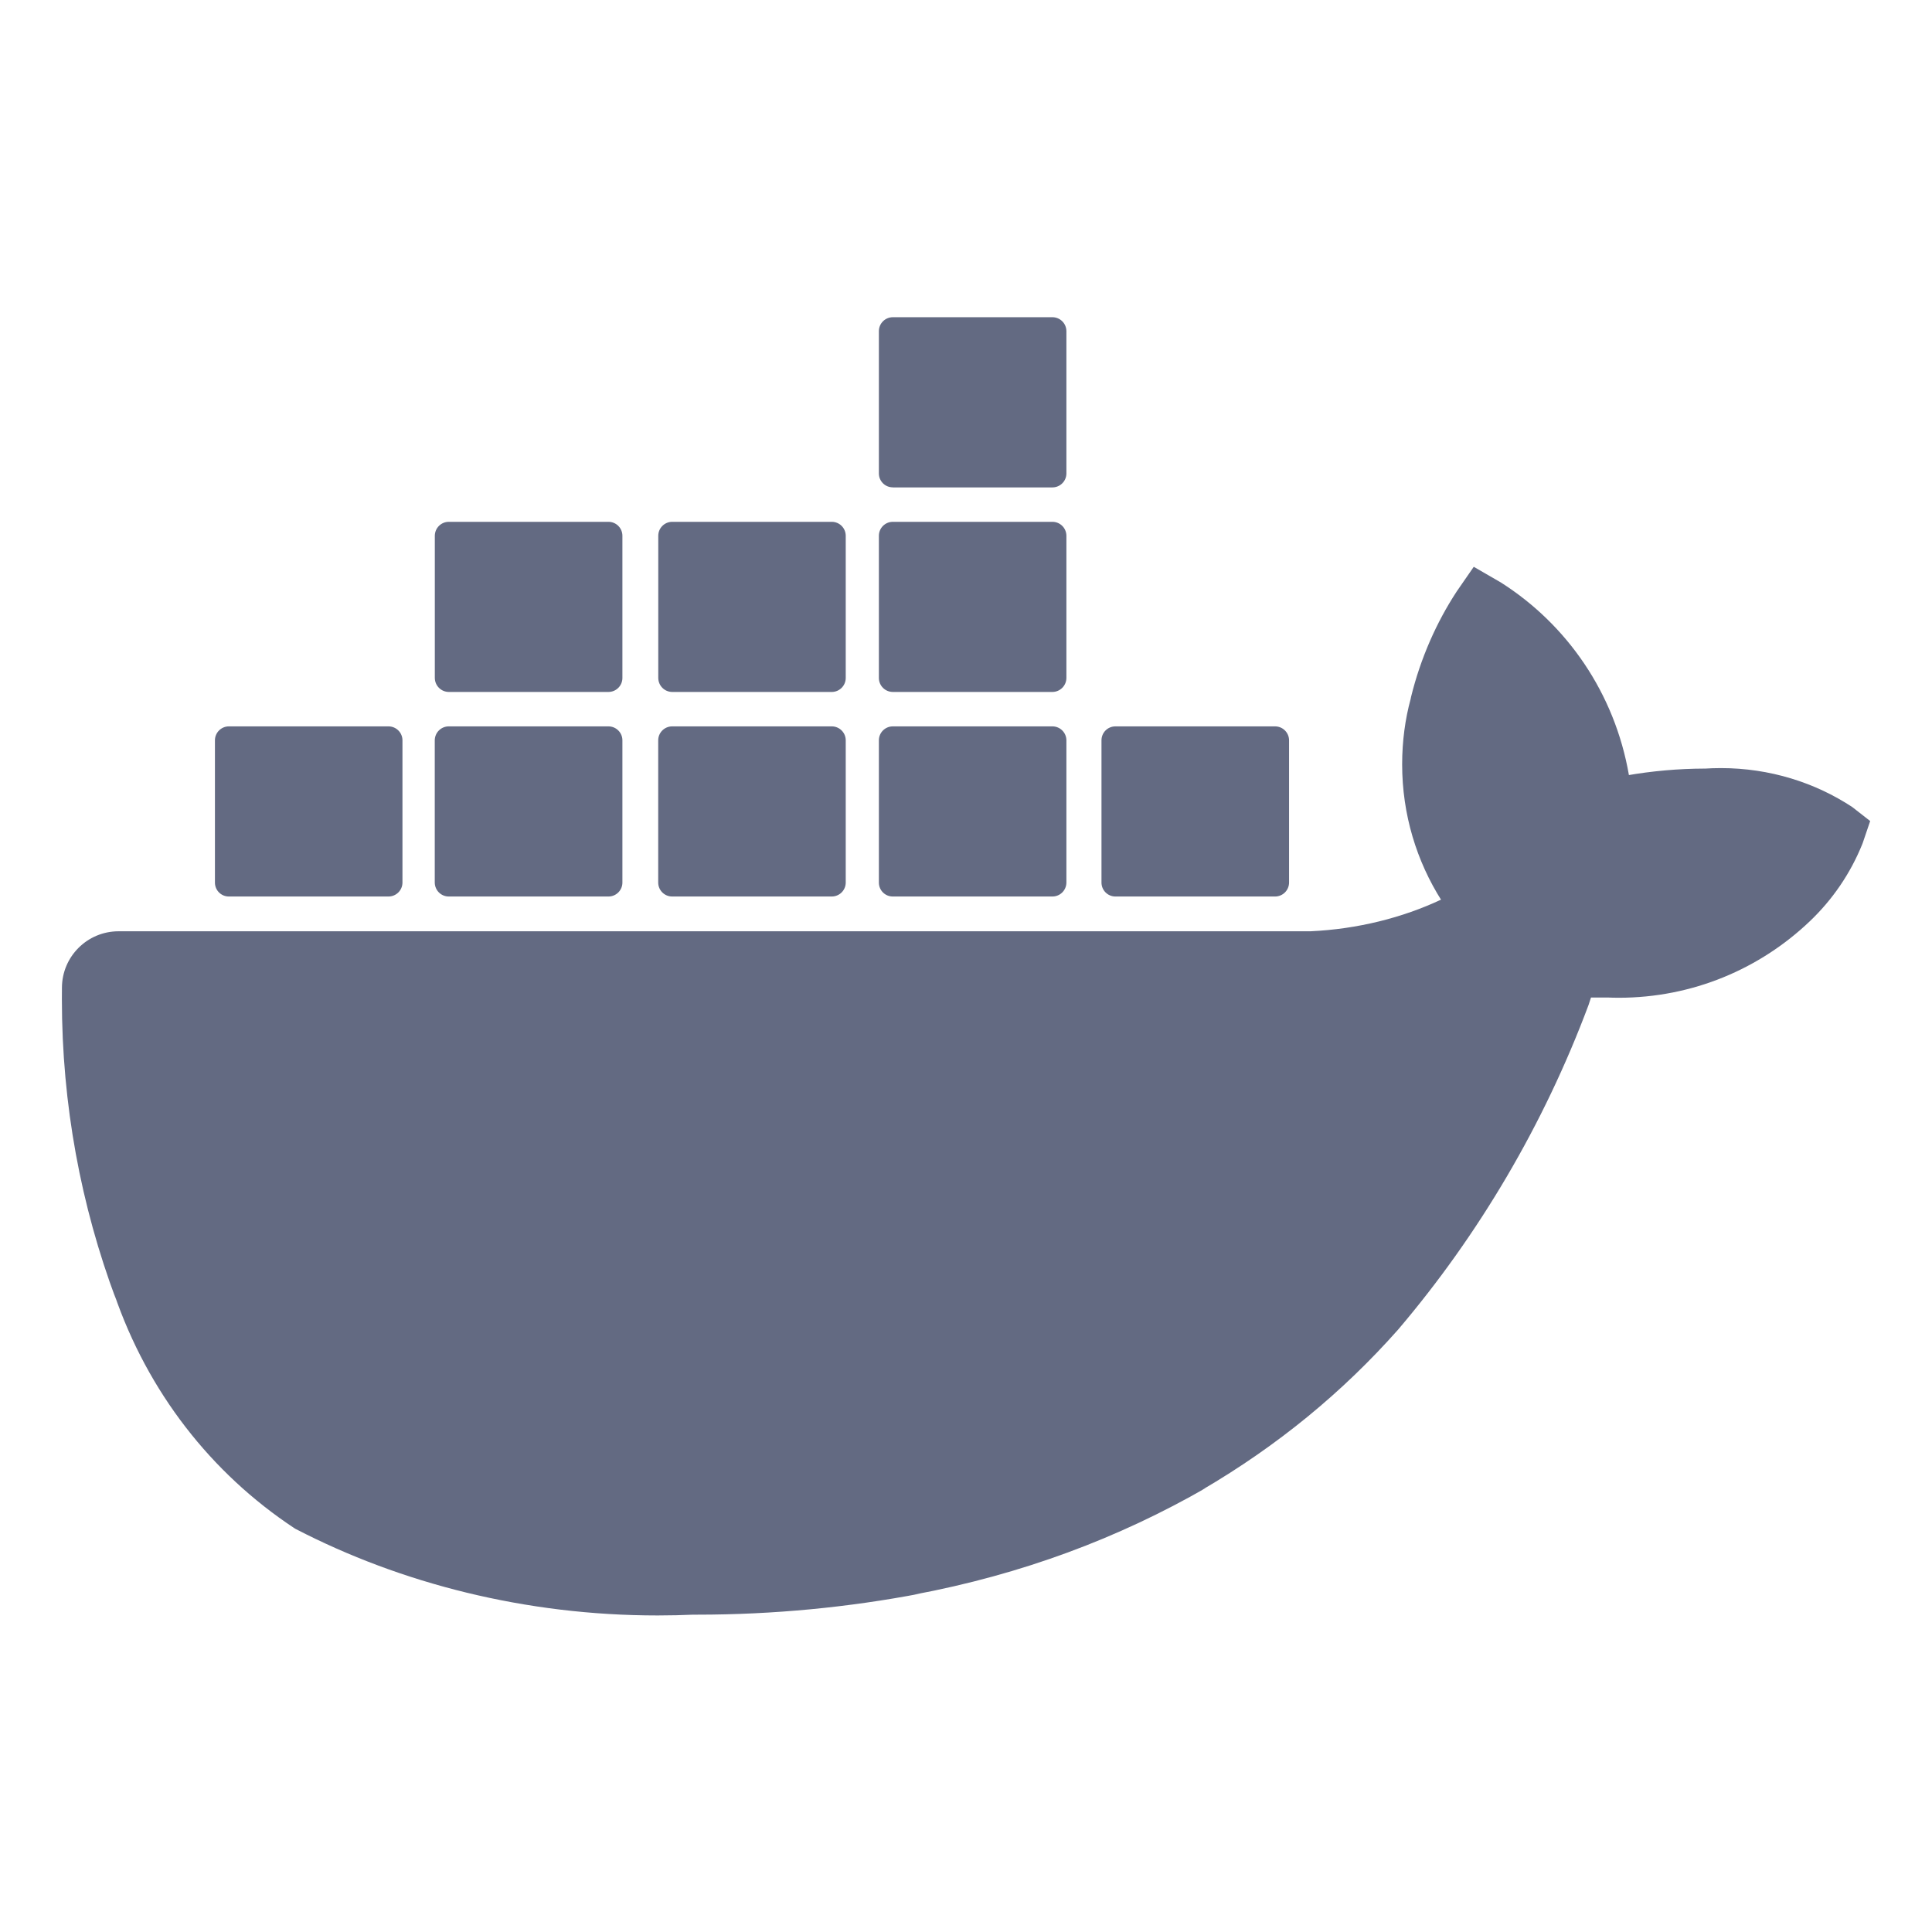
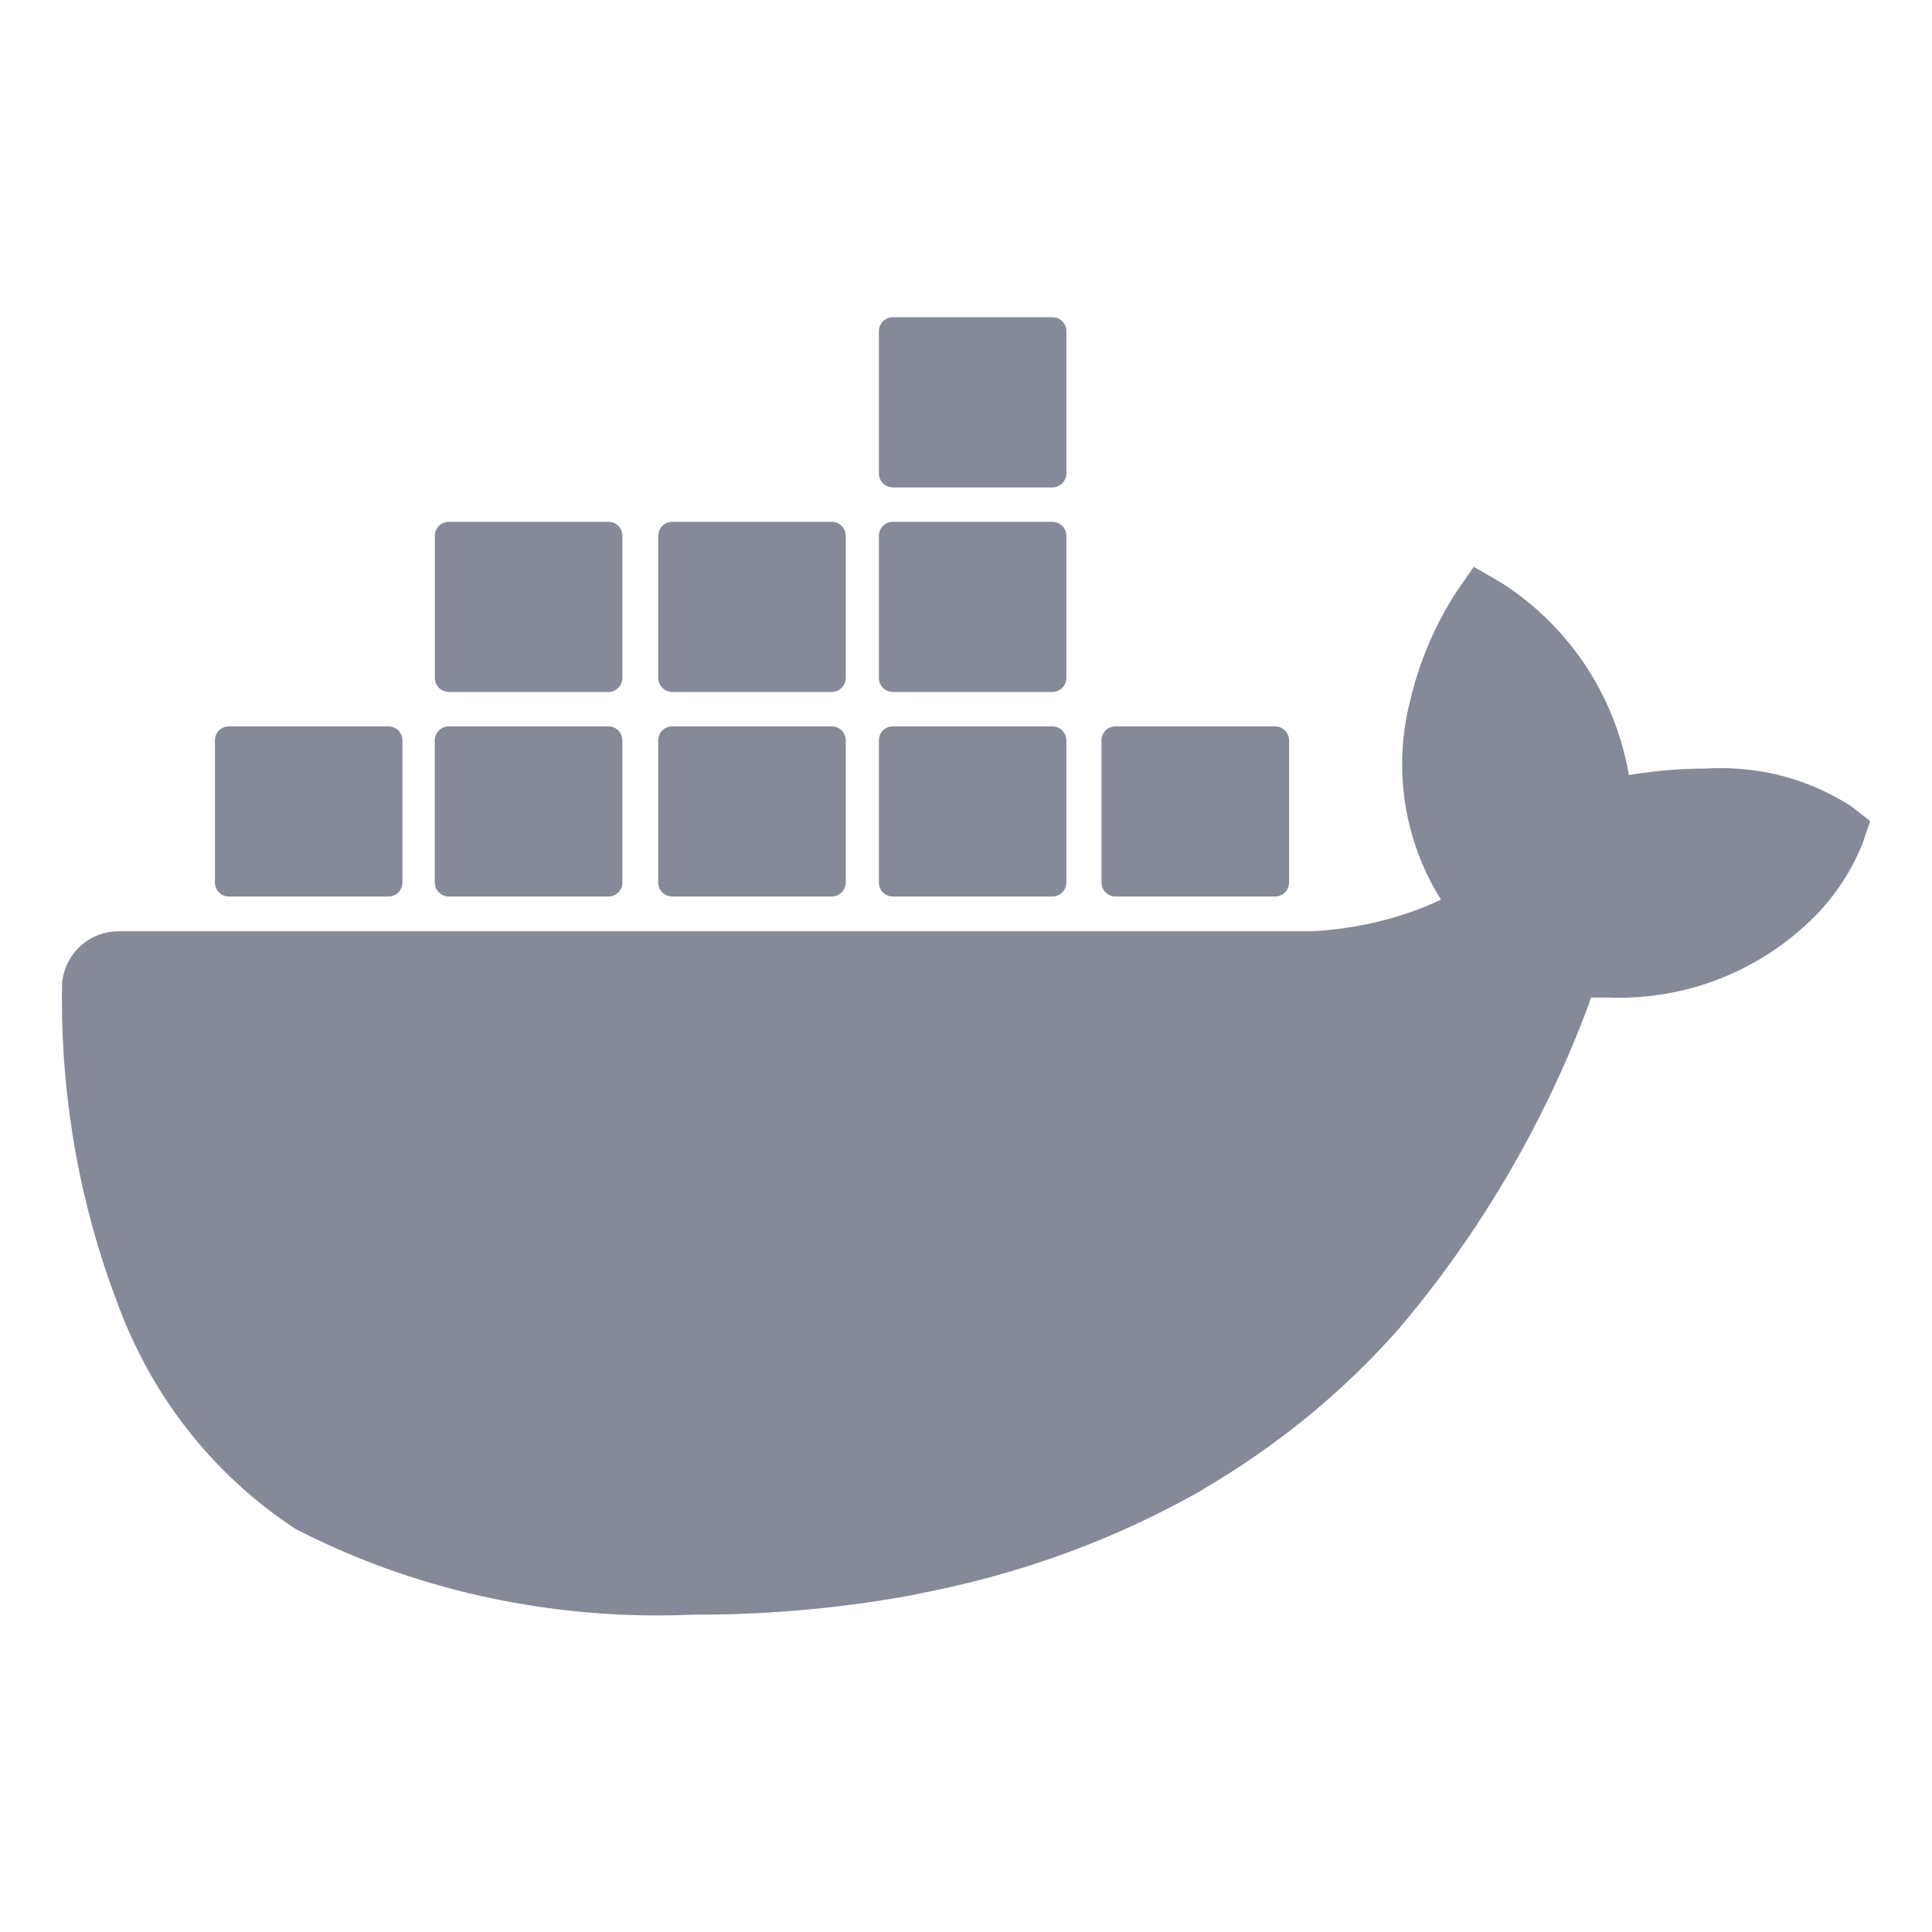
- <svg xmlns="http://www.w3.org/2000/svg" fill="#636a82" width="800px" height="800px" viewBox="0 0 32 32" version="1.1">
+ <svg xmlns="http://www.w3.org/2000/svg" fill="#868a98" width="800px" height="800px" viewBox="0 0 32 32" version="1.1">
  <path d="M30.679 13.367c-0.613-0.404-1.366-0.645-2.175-0.645-0.093 0-0.185 0.003-0.276 0.009l0.012-0.001c-0.446 0.001-0.882 0.041-1.306 0.115l0.046-0.007c-0.235-1.357-1.025-2.495-2.122-3.191l-0.019-0.011-0.429-0.248-0.282 0.408c-0.336 0.512-0.599 1.108-0.756 1.745l-0.008 0.039c-0.089 0.324-0.14 0.696-0.14 1.080 0 0.831 0.24 1.605 0.654 2.258l-0.010-0.017c-0.637 0.299-1.381 0.488-2.164 0.524l-0.013 0h-19.729c-0.516 0.001-0.934 0.418-0.936 0.933v0c-0.001 0.056-0.001 0.123-0.001 0.19 0 1.751 0.317 3.428 0.897 4.977l-0.032-0.098c0.558 1.633 1.612 2.975 2.98 3.881l0.028 0.017c1.744 0.903 3.808 1.432 5.995 1.432 0.207 0 0.412-0.005 0.617-0.014l-0.029 0.001c0.018 0 0.039 0 0.060 0 1.272 0 2.515-0.121 3.72-0.352l-0.123 0.020c1.795-0.336 3.395-0.939 4.845-1.773l-0.074 0.039c1.257-0.735 2.331-1.621 3.245-2.652l0.012-0.014c1.325-1.56 2.403-3.381 3.145-5.365l0.041-0.125h0.276c0.055 0.002 0.119 0.004 0.183 0.004 1.226 0 2.34-0.481 3.163-1.265l-0.002 0.002c0.377-0.358 0.676-0.793 0.873-1.281l0.009-0.024 0.122-0.359zM3.79 14.849h2.646c0.127-0.001 0.23-0.104 0.23-0.231 0 0 0 0 0 0v0-2.355c0-0 0-0.001 0-0.001 0-0.127-0.103-0.23-0.23-0.231h-2.646c-0.127 0.001-0.23 0.104-0.23 0.231v0 2.356c0 0 0 0 0 0.001 0 0.127 0.103 0.23 0.23 0.23 0 0 0 0 0.001 0h-0zM7.434 14.849h2.644c0.127 0 0.231-0.103 0.231-0.231 0 0 0 0 0-0v0-2.355c0-0 0-0.001 0-0.001 0-0.127-0.103-0.23-0.23-0.231h-2.646c-0 0-0 0-0 0-0.128 0-0.232 0.104-0.232 0.232 0 0 0 0 0 0v0 2.355c0.001 0.128 0.104 0.231 0.232 0.231v0zM11.132 14.849h2.646c0.127-0.001 0.23-0.104 0.23-0.231 0 0 0 0 0 0v0-2.355c0-0 0-0.001 0-0.001 0-0.127-0.103-0.23-0.23-0.231h-2.646c-0.127 0.001-0.23 0.104-0.23 0.231v0 2.356c0 0.127 0.103 0.231 0.231 0.231v0zM14.788 14.849h2.643c0 0 0 0 0 0 0.128 0 0.231-0.103 0.232-0.231v-2.355c0-0 0-0 0-0 0-0.128-0.104-0.232-0.232-0.232-0 0-0 0-0 0h-2.643c-0.127 0-0.231 0.103-0.231 0.231v0 2.356c0 0 0 0 0 0.001 0 0.127 0.103 0.23 0.23 0.23 0 0 0 0 0.001 0h-0zM7.434 11.461h2.644c0.128-0.001 0.231-0.104 0.231-0.232 0 0 0 0 0 0v0-2.355c0 0 0 0 0-0 0-0.127-0.103-0.231-0.231-0.231h-2.644c-0.128 0-0.231 0.103-0.232 0.231v2.355c0.001 0.128 0.104 0.231 0.232 0.232h0zM11.132 11.461h2.646c0.127-0.001 0.23-0.105 0.23-0.232v0-2.355c0 0 0 0 0-0 0-0.127-0.103-0.231-0.231-0.231h-2.643c-0.127 0-0.231 0.103-0.231 0.231 0 0 0 0 0 0v0 2.355c0.001 0.128 0.103 0.231 0.231 0.232h0zM14.788 11.461h2.643c0.128-0.001 0.231-0.104 0.232-0.232v-2.355c-0.001-0.128-0.104-0.231-0.232-0.231h-2.643c-0.127 0-0.231 0.103-0.231 0.231 0 0 0 0 0 0v0 2.355c0 0.128 0.103 0.231 0.231 0.232h0zM14.788 8.073h2.643c0 0 0 0 0 0 0.128 0 0.232-0.104 0.232-0.232 0-0 0-0 0-0v0-2.356c-0.001-0.128-0.104-0.231-0.232-0.231 0 0-0 0-0 0h-2.643c-0.127 0-0.231 0.103-0.231 0.231v0 2.356c0 0 0 0 0 0.001 0 0.127 0.103 0.23 0.23 0.23 0 0 0 0 0.001 0h-0zM18.475 14.849h2.644c0 0 0 0 0 0 0.128 0 0.231-0.103 0.232-0.231v-2.355c0-0 0-0 0-0 0-0.128-0.104-0.232-0.232-0.232-0 0-0 0-0 0h-2.644c0 0 0 0-0 0-0.128 0-0.231 0.103-0.231 0.231v2.356c0 0.127 0.103 0.231 0.231 0.231v0z" />
</svg>
